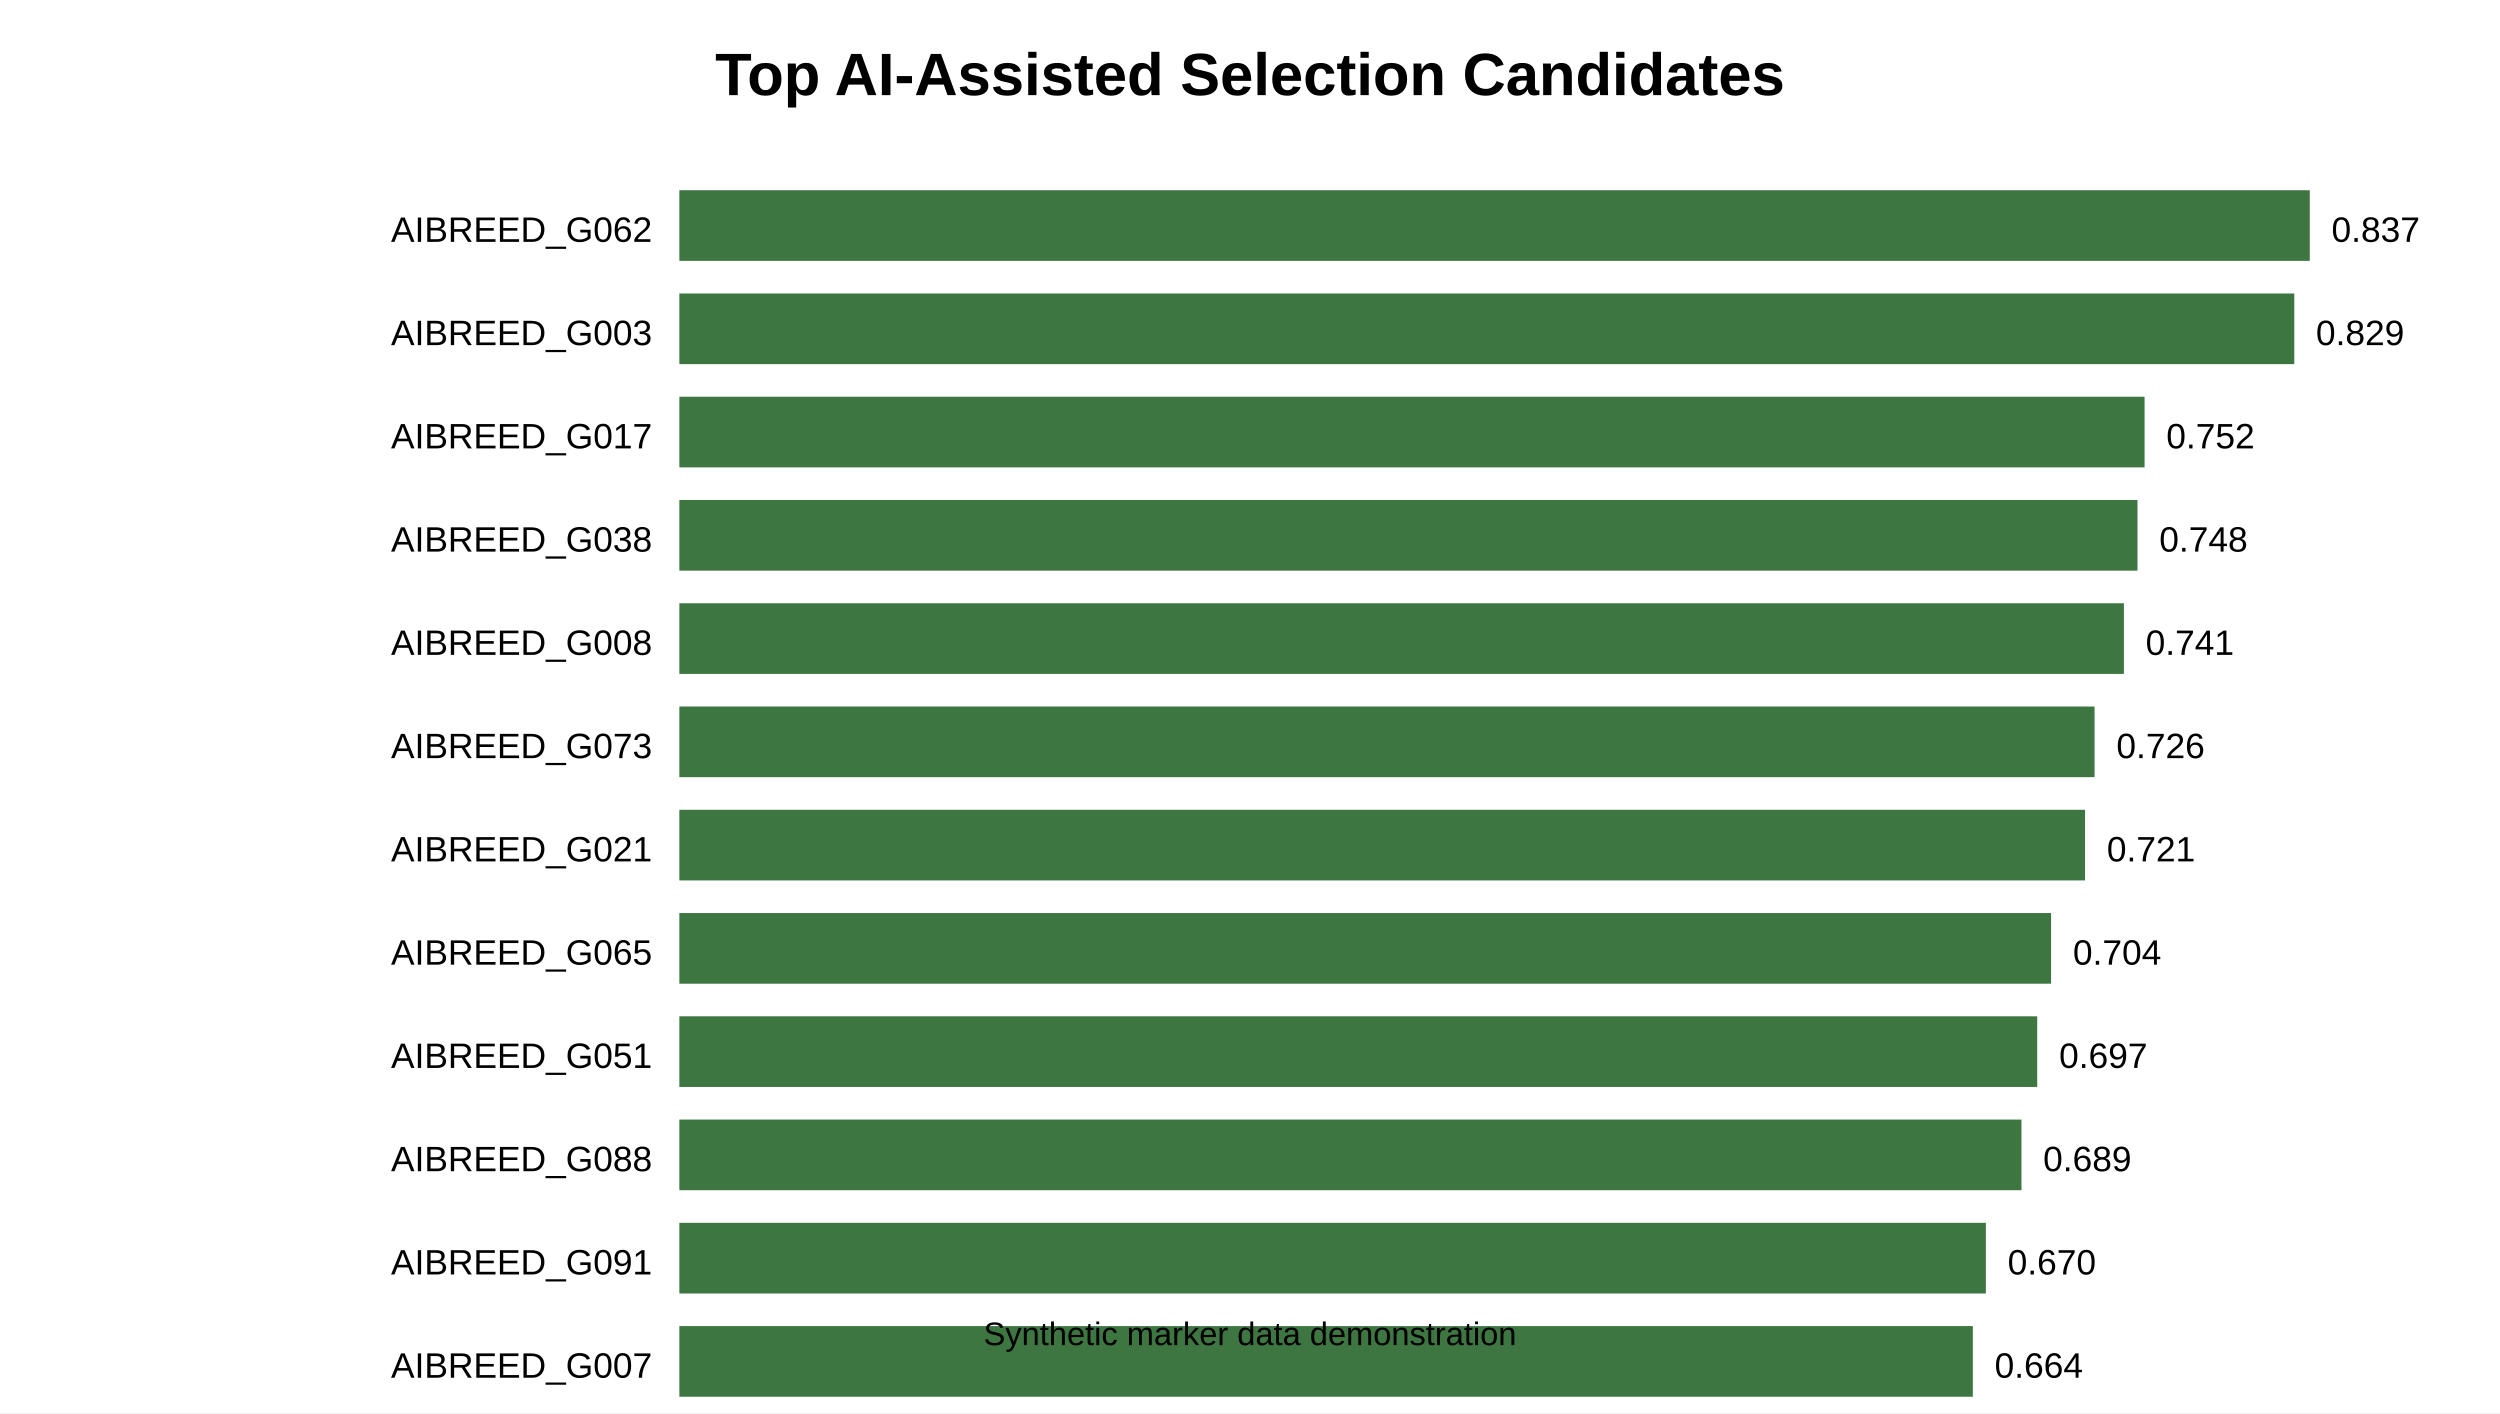
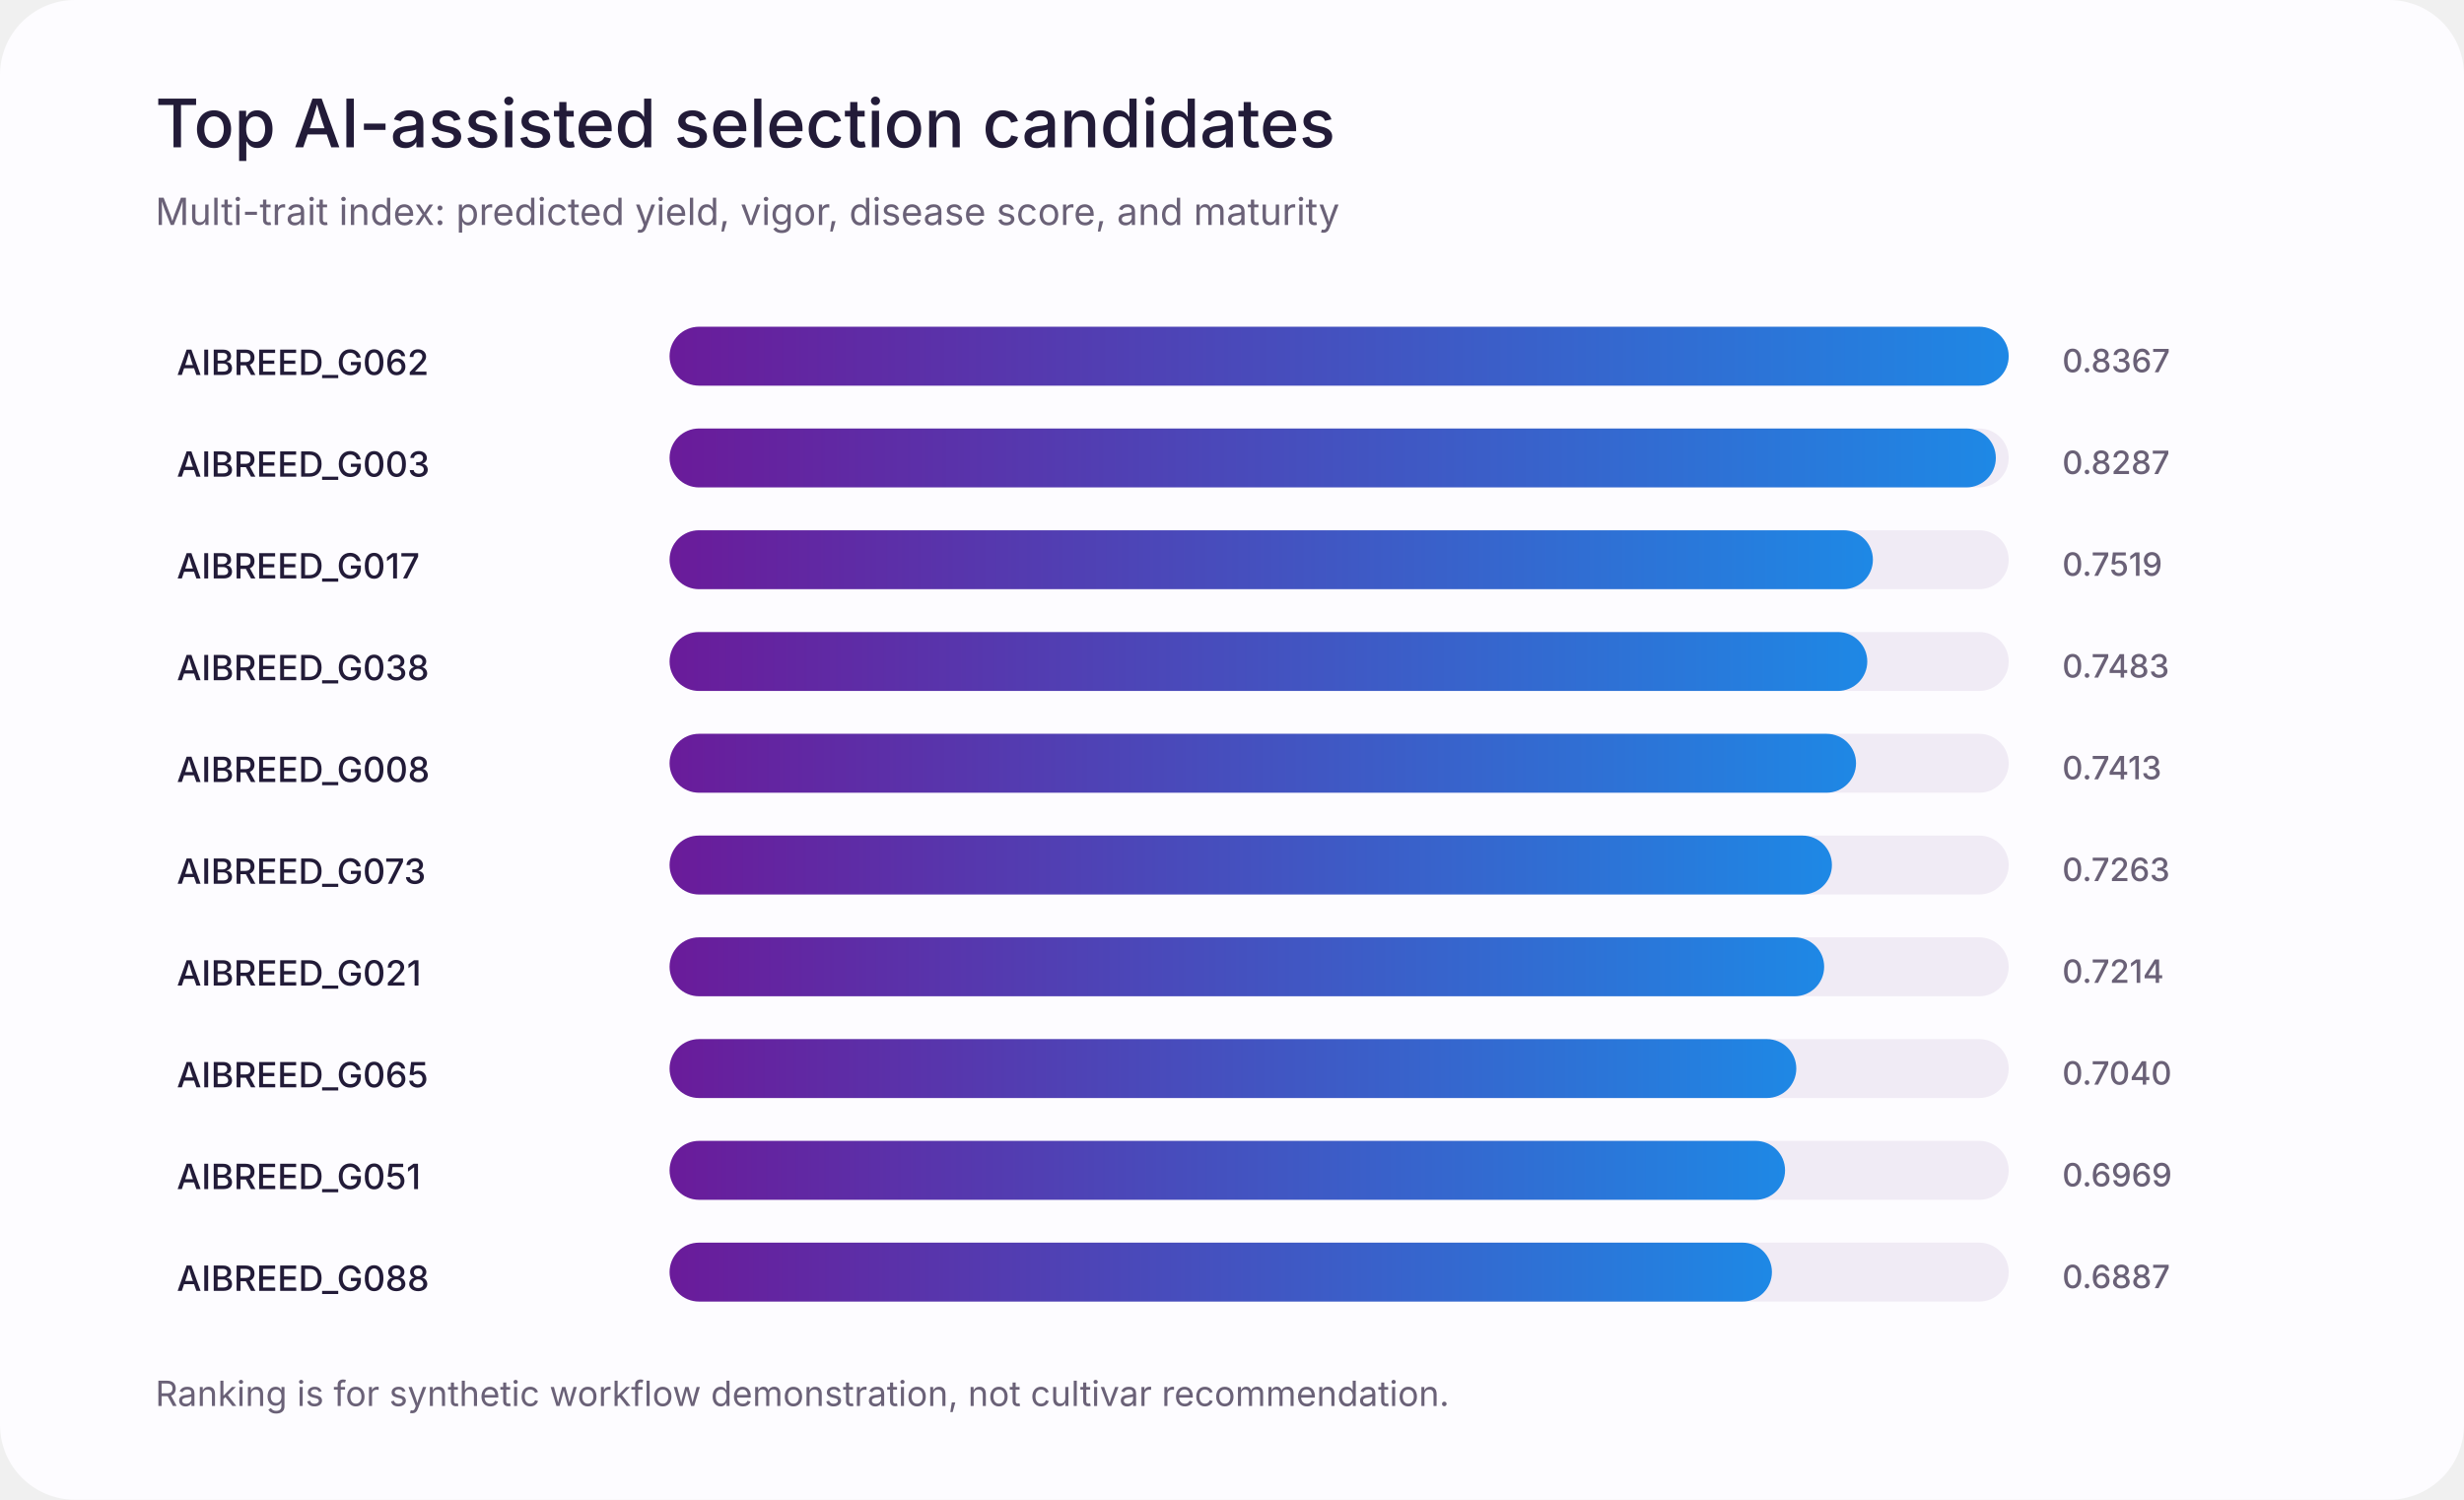
- <svg xmlns="http://www.w3.org/2000/svg" width="920" height="520" viewBox="0 0 920 520">
-   <rect width="100%" height="100%" fill="white" />
-   <text x="460.0" y="35" text-anchor="middle" font-family="Arial" font-size="22" font-weight="bold">Top AI-Assisted Selection Candidates</text>
-   <text x="240" y="89" text-anchor="end" font-family="Arial" font-size="13">AIBREED_G062</text>
-   <rect x="250" y="70" width="600.0" height="26" fill="#1B5E20" opacity="0.85" />
-   <text x="858.0" y="89" font-family="Arial" font-size="13">0.837</text>
-   <text x="240" y="127" text-anchor="end" font-family="Arial" font-size="13">AIBREED_G003</text>
-   <rect x="250" y="108" width="594.3" height="26" fill="#1B5E20" opacity="0.85" />
-   <text x="852.263" y="127" font-family="Arial" font-size="13">0.829</text>
-   <text x="240" y="165" text-anchor="end" font-family="Arial" font-size="13">AIBREED_G017</text>
-   <rect x="250" y="146" width="539.2" height="26" fill="#1B5E20" opacity="0.85" />
-   <text x="797.19" y="165" font-family="Arial" font-size="13">0.752</text>
-   <text x="240" y="203" text-anchor="end" font-family="Arial" font-size="13">AIBREED_G038</text>
-   <rect x="250" y="184" width="536.6" height="26" fill="#1B5E20" opacity="0.85" />
-   <text x="794.608" y="203" font-family="Arial" font-size="13">0.748</text>
-   <text x="240" y="241" text-anchor="end" font-family="Arial" font-size="13">AIBREED_G008</text>
-   <rect x="250" y="222" width="531.6" height="26" fill="#1B5E20" opacity="0.85" />
-   <text x="789.588" y="241" font-family="Arial" font-size="13">0.741</text>
-   <text x="240" y="279" text-anchor="end" font-family="Arial" font-size="13">AIBREED_G073</text>
-   <rect x="250" y="260" width="520.8" height="26" fill="#1B5E20" opacity="0.85" />
-   <text x="778.832" y="279" font-family="Arial" font-size="13">0.726</text>
-   <text x="240" y="317" text-anchor="end" font-family="Arial" font-size="13">AIBREED_G021</text>
-   <rect x="250" y="298" width="517.3" height="26" fill="#1B5E20" opacity="0.85" />
-   <text x="775.318" y="317" font-family="Arial" font-size="13">0.721</text>
-   <text x="240" y="355" text-anchor="end" font-family="Arial" font-size="13">AIBREED_G065</text>
-   <rect x="250" y="336" width="504.8" height="26" fill="#1B5E20" opacity="0.85" />
-   <text x="762.84" y="355" font-family="Arial" font-size="13">0.704</text>
-   <text x="240" y="393" text-anchor="end" font-family="Arial" font-size="13">AIBREED_G051</text>
-   <rect x="250" y="374" width="499.7" height="26" fill="#1B5E20" opacity="0.85" />
-   <text x="757.749" y="393" font-family="Arial" font-size="13">0.697</text>
-   <text x="240" y="431" text-anchor="end" font-family="Arial" font-size="13">AIBREED_G088</text>
-   <rect x="250" y="412" width="493.9" height="26" fill="#1B5E20" opacity="0.85" />
-   <text x="751.869" y="431" font-family="Arial" font-size="13">0.689</text>
-   <text x="240" y="469" text-anchor="end" font-family="Arial" font-size="13">AIBREED_G091</text>
-   <rect x="250" y="450" width="480.8" height="26" fill="#1B5E20" opacity="0.85" />
-   <text x="738.817" y="469" font-family="Arial" font-size="13">0.670</text>
-   <text x="240" y="507" text-anchor="end" font-family="Arial" font-size="13">AIBREED_G007</text>
-   <rect x="250" y="488" width="476.0" height="26" fill="#1B5E20" opacity="0.85" />
-   <text x="734.013" y="507" font-family="Arial" font-size="13">0.664</text>
-   <text x="460" y="495" text-anchor="middle" font-family="Arial" font-size="12">Synthetic marker data demonstration</text>
+ <svg xmlns="http://www.w3.org/2000/svg" width="920" height="560" viewBox="0 0 920 560" role="img" aria-labelledby="title desc">
+   <defs>
+     <linearGradient id="heroGradient" x1="0" y1="0" x2="1" y2="1">
+       <stop offset="0%" stop-color="#2A0B45" />
+       <stop offset="60%" stop-color="#6A1B9A" />
+       <stop offset="100%" stop-color="#1B5E20" />
+     </linearGradient>
+     <linearGradient id="softPurple" x1="0" y1="0" x2="1" y2="0">
+       <stop offset="0%" stop-color="#6A1B9A" />
+       <stop offset="100%" stop-color="#1E88E5" />
+     </linearGradient>
+     <filter id="softShadow" x="-10%" y="-10%" width="120%" height="130%">
+       <feDropShadow dx="0" dy="8" stdDeviation="8" flood-color="#2A0B45" flood-opacity="0.14" />
+     </filter>
+     <marker id="arrow" markerWidth="10" markerHeight="10" refX="8" refY="3" orient="auto">
+       <path d="M0,0 L0,6 L8,3 z" fill="#6A1B9A" />
+     </marker>
+   </defs>
+   <rect width="920" height="560" rx="28" fill="#FDFCFF" />
+   <text x="58.0" y="55.0" font-family="Inter, Segoe UI, Arial, sans-serif" font-size="25" font-weight="500" fill="#221B38" text-anchor="start">Top AI-assisted selection candidates</text>
+   <text x="58.0" y="84.0" font-family="Inter, Segoe UI, Arial, sans-serif" font-size="14" font-weight="400" fill="#6A6177" text-anchor="start">Multi-trait index: predicted yield, vigor, disease score, and maturity</text>
+   <text x="66.0" y="140.0" font-family="Inter, Segoe UI, Arial, sans-serif" font-size="13" font-weight="500" fill="#221B38" text-anchor="start">AIBREED_G062</text>
+   <rect x="250" y="122" width="500" height="22" rx="11" fill="#F0EBF5" />
+   <rect x="250" y="122" width="500.0" height="22" rx="11" fill="url(#softPurple)" />
+   <text x="770.0" y="139.0" font-family="Inter, Segoe UI, Arial, sans-serif" font-size="12" font-weight="500" fill="#6A6177" text-anchor="start">0.8367</text>
+   <text x="66.0" y="178.0" font-family="Inter, Segoe UI, Arial, sans-serif" font-size="13" font-weight="500" fill="#221B38" text-anchor="start">AIBREED_G003</text>
+   <rect x="250" y="160" width="500" height="22" rx="11" fill="#F0EBF5" />
+   <rect x="250" y="160" width="495.2" height="22" rx="11" fill="url(#softPurple)" />
+   <text x="770.0" y="177.0" font-family="Inter, Segoe UI, Arial, sans-serif" font-size="12" font-weight="500" fill="#6A6177" text-anchor="start">0.8287</text>
+   <text x="66.0" y="216.0" font-family="Inter, Segoe UI, Arial, sans-serif" font-size="13" font-weight="500" fill="#221B38" text-anchor="start">AIBREED_G017</text>
+   <rect x="250" y="198" width="500" height="22" rx="11" fill="#F0EBF5" />
+   <rect x="250" y="198" width="449.3" height="22" rx="11" fill="url(#softPurple)" />
+   <text x="770.0" y="215.0" font-family="Inter, Segoe UI, Arial, sans-serif" font-size="12" font-weight="500" fill="#6A6177" text-anchor="start">0.7519</text>
+   <text x="66.0" y="254.0" font-family="Inter, Segoe UI, Arial, sans-serif" font-size="13" font-weight="500" fill="#221B38" text-anchor="start">AIBREED_G038</text>
+   <rect x="250" y="236" width="500" height="22" rx="11" fill="#F0EBF5" />
+   <rect x="250" y="236" width="447.2" height="22" rx="11" fill="url(#softPurple)" />
+   <text x="770.0" y="253.0" font-family="Inter, Segoe UI, Arial, sans-serif" font-size="12" font-weight="500" fill="#6A6177" text-anchor="start">0.7483</text>
+   <text x="66.0" y="292.0" font-family="Inter, Segoe UI, Arial, sans-serif" font-size="13" font-weight="500" fill="#221B38" text-anchor="start">AIBREED_G008</text>
+   <rect x="250" y="274" width="500" height="22" rx="11" fill="#F0EBF5" />
+   <rect x="250" y="274" width="443.0" height="22" rx="11" fill="url(#softPurple)" />
+   <text x="770.0" y="291.0" font-family="Inter, Segoe UI, Arial, sans-serif" font-size="12" font-weight="500" fill="#6A6177" text-anchor="start">0.7413</text>
+   <text x="66.0" y="330.0" font-family="Inter, Segoe UI, Arial, sans-serif" font-size="13" font-weight="500" fill="#221B38" text-anchor="start">AIBREED_G073</text>
+   <rect x="250" y="312" width="500" height="22" rx="11" fill="#F0EBF5" />
+   <rect x="250" y="312" width="434.0" height="22" rx="11" fill="url(#softPurple)" />
+   <text x="770.0" y="329.0" font-family="Inter, Segoe UI, Arial, sans-serif" font-size="12" font-weight="500" fill="#6A6177" text-anchor="start">0.7263</text>
+   <text x="66.0" y="368.0" font-family="Inter, Segoe UI, Arial, sans-serif" font-size="13" font-weight="500" fill="#221B38" text-anchor="start">AIBREED_G021</text>
+   <rect x="250" y="350" width="500" height="22" rx="11" fill="#F0EBF5" />
+   <rect x="250" y="350" width="431.1" height="22" rx="11" fill="url(#softPurple)" />
+   <text x="770.0" y="367.0" font-family="Inter, Segoe UI, Arial, sans-serif" font-size="12" font-weight="500" fill="#6A6177" text-anchor="start">0.7214</text>
+   <text x="66.0" y="406.0" font-family="Inter, Segoe UI, Arial, sans-serif" font-size="13" font-weight="500" fill="#221B38" text-anchor="start">AIBREED_G065</text>
+   <rect x="250" y="388" width="500" height="22" rx="11" fill="#F0EBF5" />
+   <rect x="250" y="388" width="420.7" height="22" rx="11" fill="url(#softPurple)" />
+   <text x="770.0" y="405.0" font-family="Inter, Segoe UI, Arial, sans-serif" font-size="12" font-weight="500" fill="#6A6177" text-anchor="start">0.7040</text>
+   <text x="66.0" y="444.0" font-family="Inter, Segoe UI, Arial, sans-serif" font-size="13" font-weight="500" fill="#221B38" text-anchor="start">AIBREED_G051</text>
+   <rect x="250" y="426" width="500" height="22" rx="11" fill="#F0EBF5" />
+   <rect x="250" y="426" width="416.5" height="22" rx="11" fill="url(#softPurple)" />
+   <text x="770.0" y="443.0" font-family="Inter, Segoe UI, Arial, sans-serif" font-size="12" font-weight="500" fill="#6A6177" text-anchor="start">0.6969</text>
+   <text x="66.0" y="482.0" font-family="Inter, Segoe UI, Arial, sans-serif" font-size="13" font-weight="500" fill="#221B38" text-anchor="start">AIBREED_G088</text>
+   <rect x="250" y="464" width="500" height="22" rx="11" fill="#F0EBF5" />
+   <rect x="250" y="464" width="411.6" height="22" rx="11" fill="url(#softPurple)" />
+   <text x="770.0" y="481.0" font-family="Inter, Segoe UI, Arial, sans-serif" font-size="12" font-weight="500" fill="#6A6177" text-anchor="start">0.6887</text>
+   <text x="58.0" y="525.0" font-family="Inter, Segoe UI, Arial, sans-serif" font-size="13" font-weight="400" fill="#6A6177" text-anchor="start">Ranking is for synthetic workflow demonstration, not cultivar recommendation.</text>
</svg>
